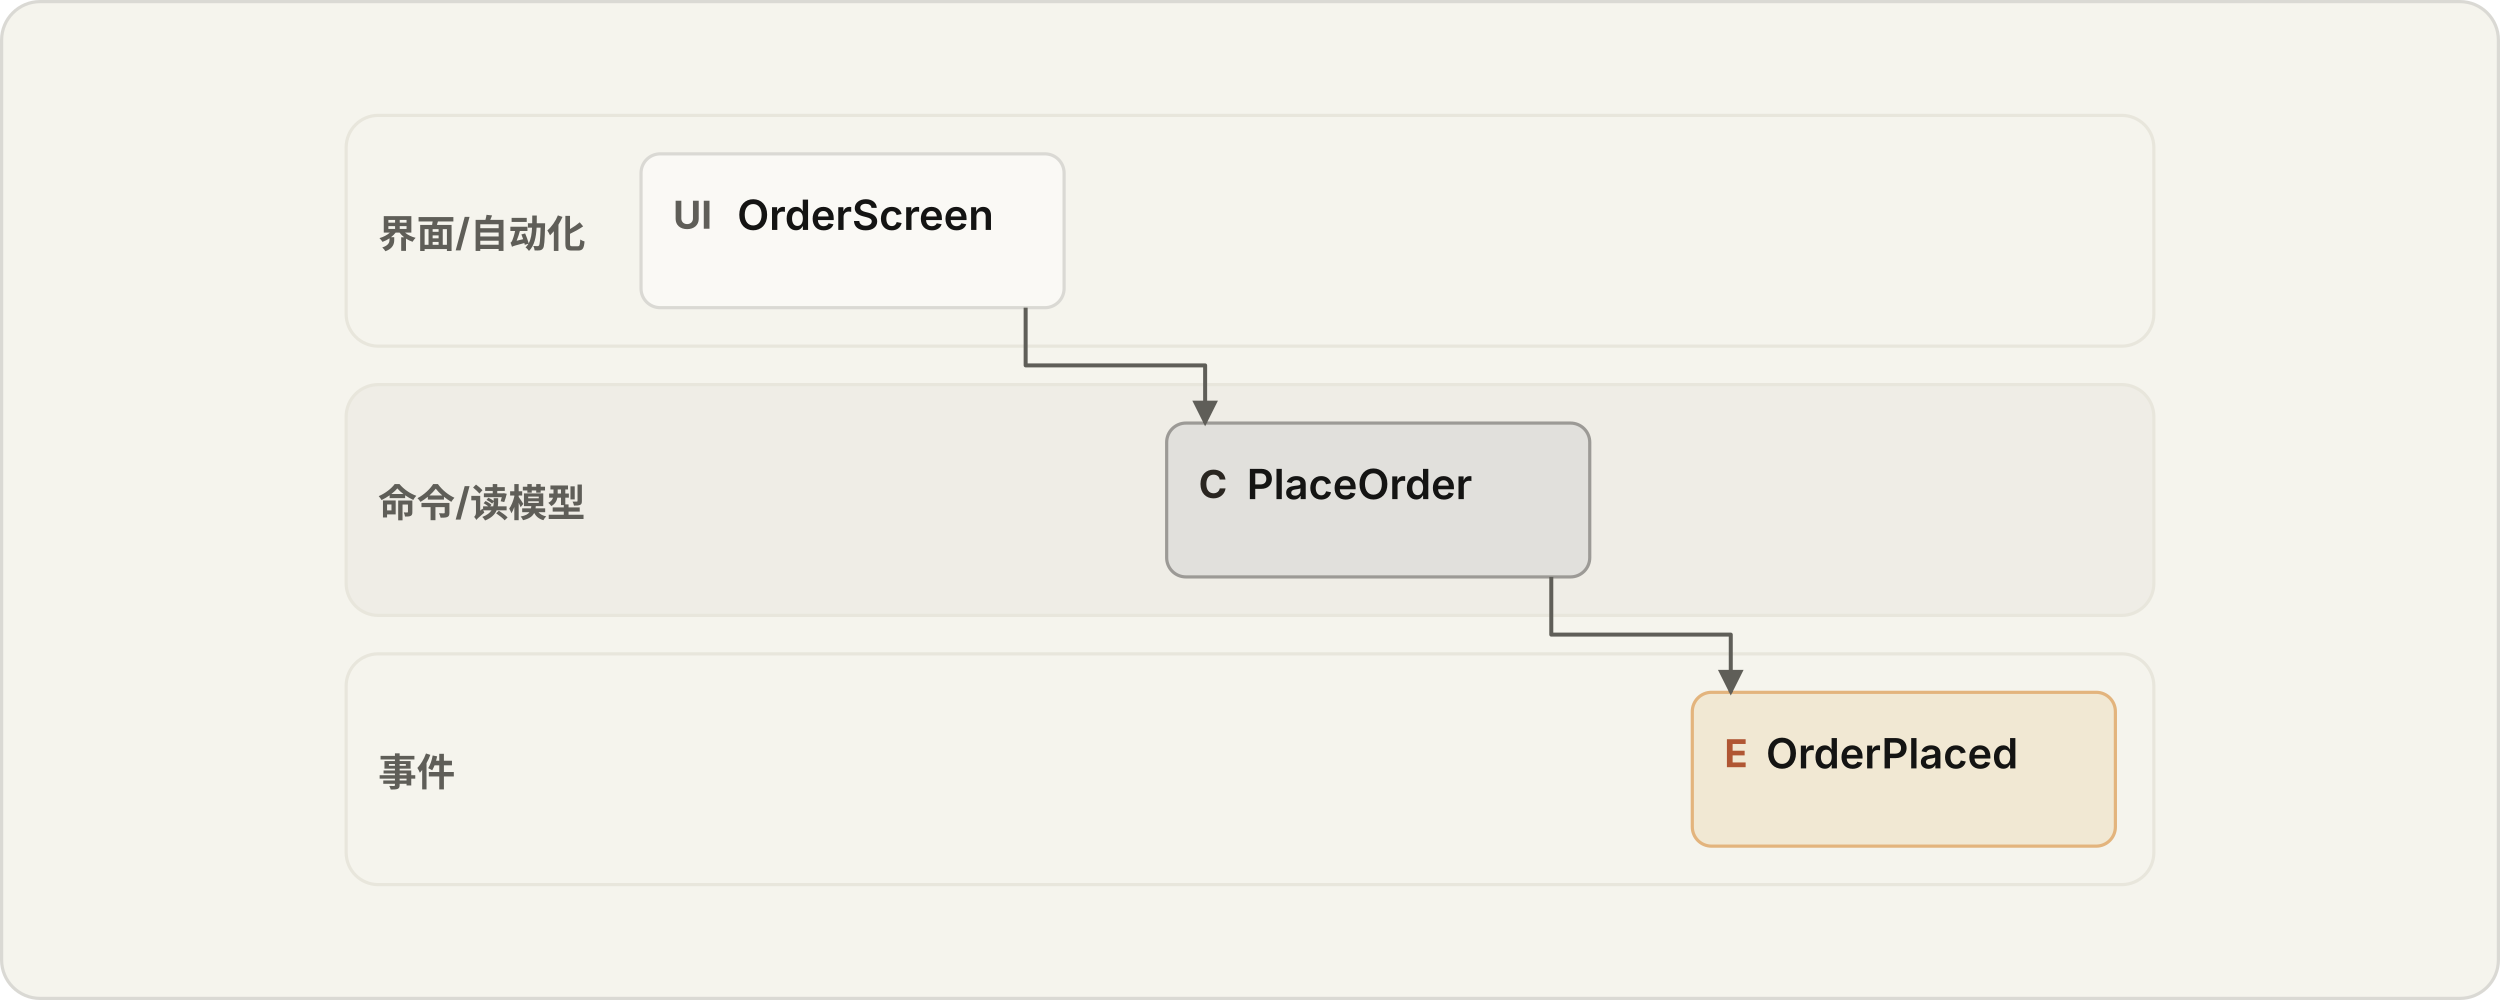
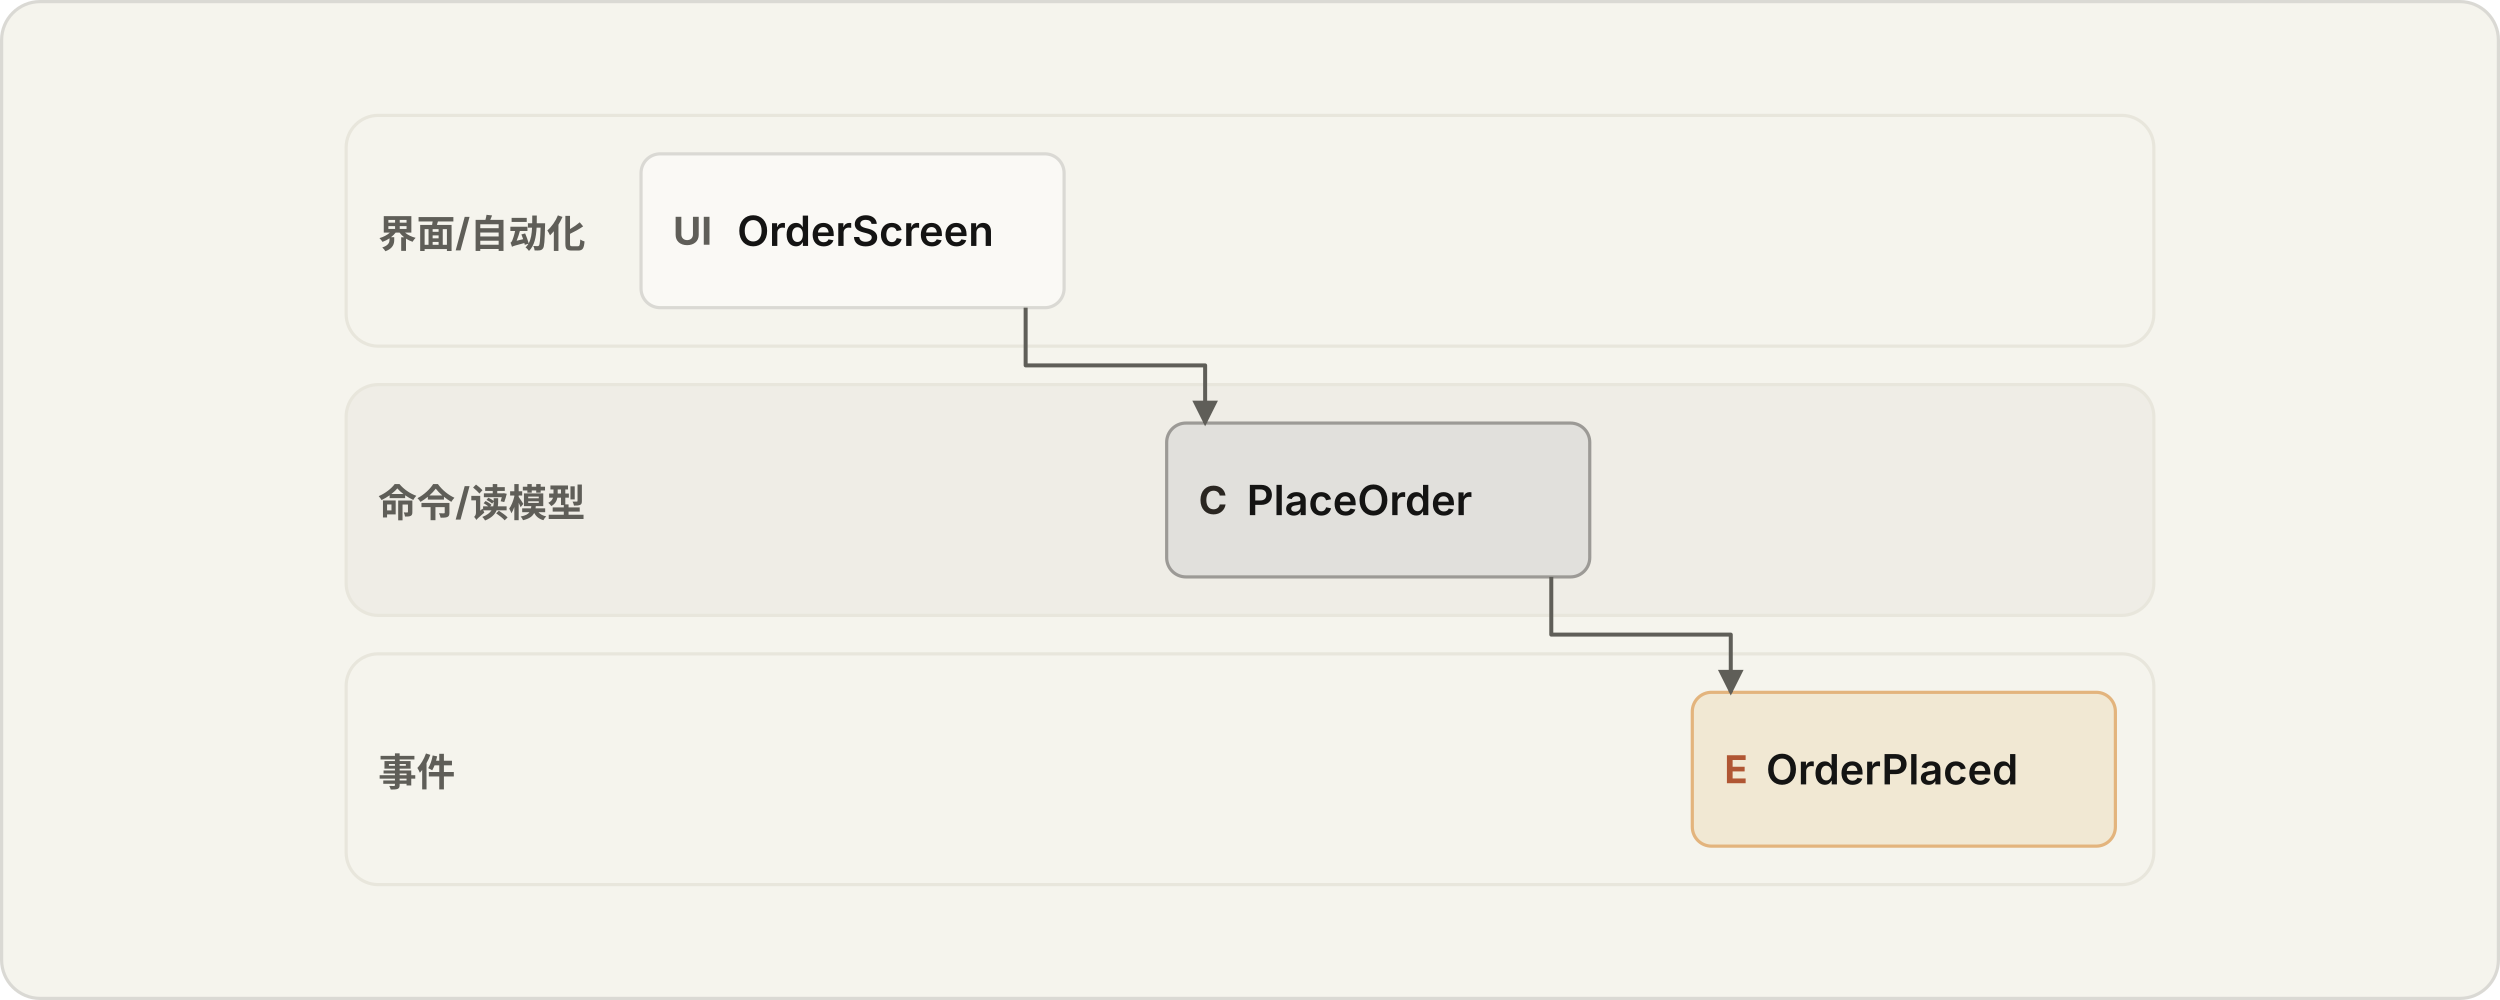
<svg xmlns="http://www.w3.org/2000/svg" width="780" height="312" viewBox="0 0 780 312" font-family="system-ui, -apple-system, BlinkMacSystemFont, &quot;Segoe UI&quot;, &quot;Noto Sans SC&quot;, &quot;Microsoft YaHei&quot;, sans-serif" role="img" lang="zh-CN">
  <rect x="0.5" y="0.5" width="779" height="311" rx="12" fill="#f5f4ed" stroke="#dad9d4" />
  <g transform="translate(11 16)">
    <svg width="758" height="280" viewBox="0 0 758 280" font-family="system-ui, -apple-system, BlinkMacSystemFont, &quot;Segoe UI&quot;, &quot;Noto Sans SC&quot;, &quot;Microsoft YaHei&quot;, sans-serif" role="img" aria-labelledby="g-diagram-eventmodeling-title">
      <g transform="translate(77 0)">
        <defs>
          <marker id="g-diagram-eventmodeling-em-arrow" viewBox="0 0 8 8" refX="7" refY="4" markerWidth="8" markerHeight="8" markerUnits="userSpaceOnUse" orient="auto">
            <path d="M0 0 L8 4 L0 8 Z" fill="#5f5e58" />
          </marker>
        </defs>
        <g data-kc-kind="frame" data-kc-id="lane-0">
          <rect x="20" y="20" width="564" height="72" fill="#f5f4ed" stroke="#e8e6dc" stroke-width="1" rx="10" data-kc-kind="frame" data-kc-id="lane-0" />
          <text x="30" y="56" dominant-baseline="central" text-anchor="start" font-size="12" font-weight="650" fill="#5f5e58">界面/自动化</text>
        </g>
        <g data-kc-kind="frame" data-kc-id="lane-1">
          <rect x="20" y="104" width="564" height="72" fill="#efede6" stroke="#e8e6dc" stroke-width="1" rx="10" data-kc-kind="frame" data-kc-id="lane-1" />
          <text x="30" y="140" dominant-baseline="central" text-anchor="start" font-size="12" font-weight="650" fill="#5f5e58">命令/读模型</text>
        </g>
        <g data-kc-kind="frame" data-kc-id="lane-2">
          <rect x="20" y="188" width="564" height="72" fill="#f5f4ed" stroke="#e8e6dc" stroke-width="1" rx="10" data-kc-kind="frame" data-kc-id="lane-2" />
          <text x="30" y="224" dominant-baseline="central" text-anchor="start" font-size="12" font-weight="650" fill="#5f5e58">事件</text>
        </g>
        <g>
          <g>
            <rect x="112" y="32" width="132" height="48" fill="#faf9f5" stroke="#dad9d4" stroke-width="1" rx="6" data-kc-kind="node" data-kc-id="01" />
-             <text x="122" y="51" dominant-baseline="central" text-anchor="start" font-size="12" font-weight="650" fill="#5f5e58">UI</text>
-             <text x="142" y="51" dominant-baseline="central" text-anchor="start" font-size="13" font-weight="600" fill="#141413">OrderScreen</text>
+             <text x="122" y="56" dominant-baseline="central" text-anchor="start" font-size="12" font-weight="650" fill="#5f5e58">UI</text>
+             <text x="142" y="56" dominant-baseline="central" text-anchor="start" font-size="13" font-weight="600" fill="#141413">OrderScreen</text>
          </g>
        </g>
        <g>
          <g>
            <rect x="276" y="116" width="132" height="48" fill="#e1e0dc" stroke="#9c9a96" stroke-width="1" rx="6" data-kc-kind="node" data-kc-id="02" />
-             <text x="286" y="135" dominant-baseline="central" text-anchor="start" font-size="12" font-weight="650" fill="#2a2621">C</text>
-             <text x="301" y="135" dominant-baseline="central" text-anchor="start" font-size="13" font-weight="600" fill="#141413">PlaceOrder</text>
+             <text x="286" y="140" dominant-baseline="central" text-anchor="start" font-size="12" font-weight="650" fill="#2a2621">C</text>
+             <text x="301" y="140" dominant-baseline="central" text-anchor="start" font-size="13" font-weight="600" fill="#141413">PlaceOrder</text>
          </g>
        </g>
        <g>
          <g>
            <rect x="440" y="200" width="132" height="48" fill="#f1e8d3" stroke="#e3b47d" stroke-width="1" rx="6" data-kc-kind="node" data-kc-id="03" />
-             <text x="450" y="219" dominant-baseline="central" text-anchor="start" font-size="12" font-weight="650" fill="#b05633">E</text>
-             <text x="463" y="219" dominant-baseline="central" text-anchor="start" font-size="13" font-weight="600" fill="#141413">OrderPlaced</text>
+             <text x="450" y="224" dominant-baseline="central" text-anchor="start" font-size="12" font-weight="650" fill="#b05633">E</text>
+             <text x="463" y="224" dominant-baseline="central" text-anchor="start" font-size="13" font-weight="600" fill="#141413">OrderPlaced</text>
          </g>
        </g>
        <path d="M232 80 L232 98 L288 98 L288 116" fill="none" stroke="#5f5e58" stroke-width="1.25" stroke-linejoin="round" marker-end="url(#g-diagram-eventmodeling-em-arrow)" data-kc-kind="edge" data-kc-from="01" data-kc-to="02" />
        <path d="M396 164 L396 182 L452 182 L452 200" fill="none" stroke="#5f5e58" stroke-width="1.25" stroke-linejoin="round" marker-end="url(#g-diagram-eventmodeling-em-arrow)" data-kc-kind="edge" data-kc-from="02" data-kc-to="03" />
      </g>
    </svg>
  </g>
</svg>
